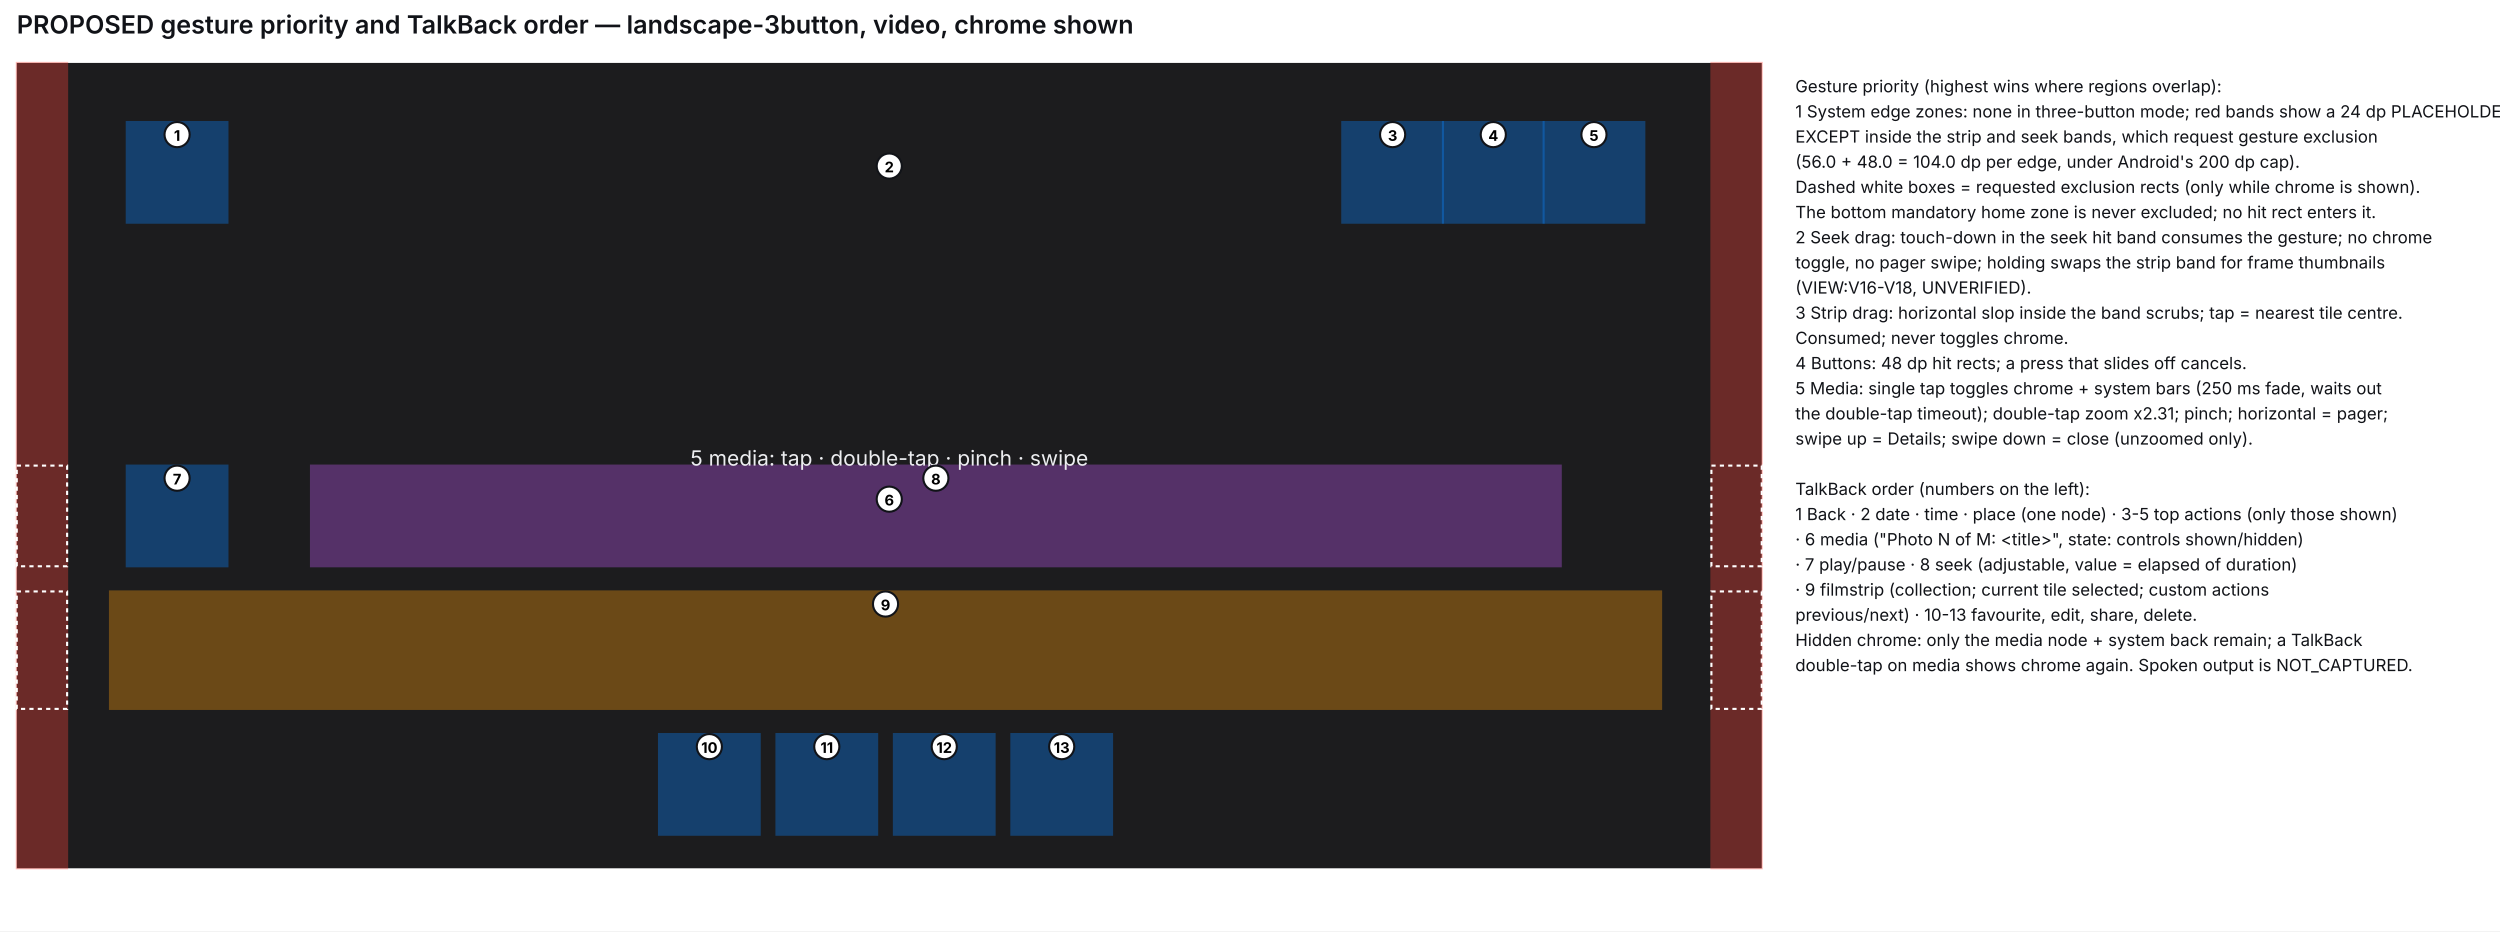
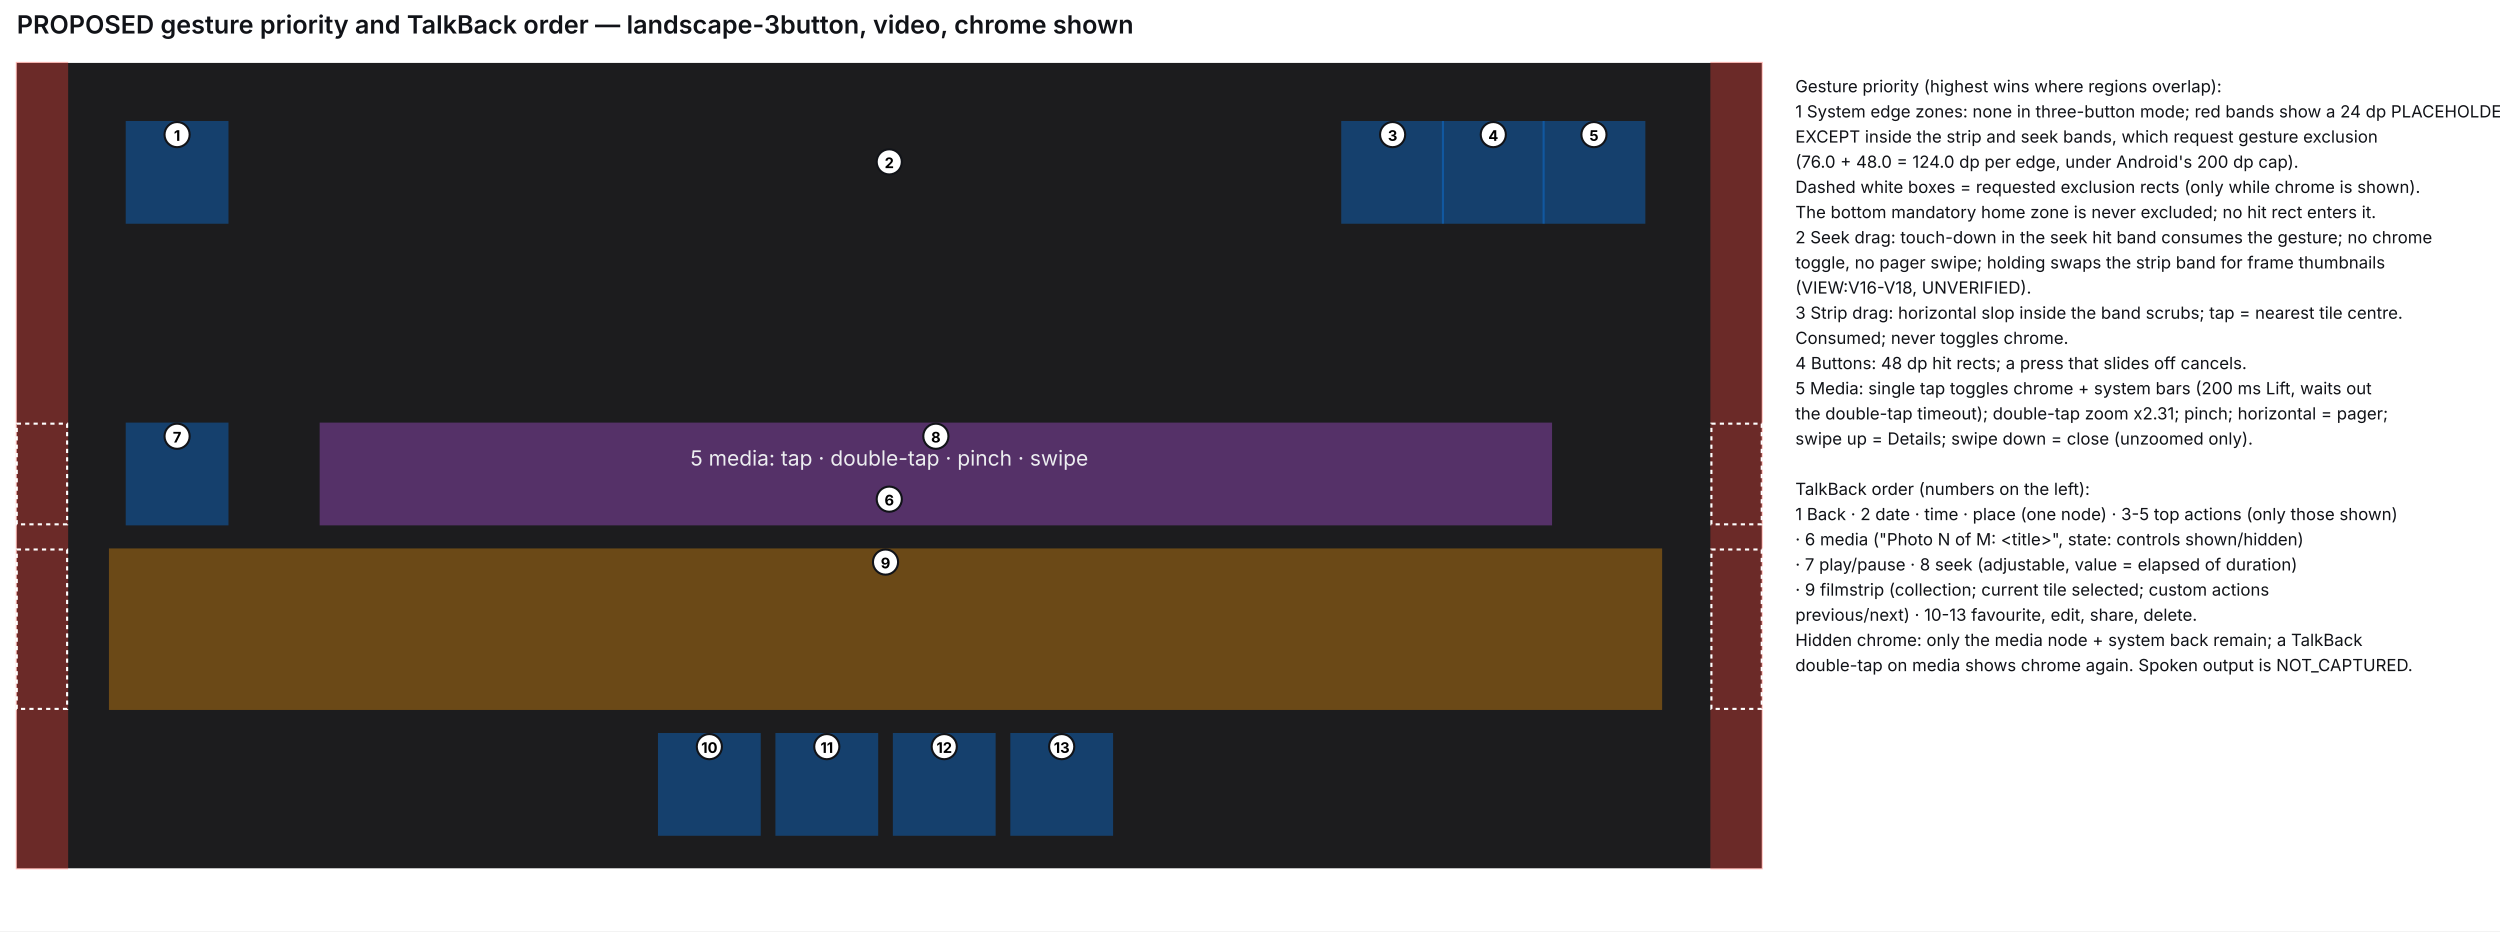
<svg xmlns="http://www.w3.org/2000/svg" viewBox="0 0 1192.0 444.0" font-family="Inter, Arial, sans-serif" font-size="8">
  <rect width="1192.0" height="444.0" fill="#FFFFFF" />
  <text x="8" y="16" font-size="12" font-weight="600" fill="#111318">PROPOSED gesture priority and TalkBack order — landscape-3button, video, chrome shown</text>
  <g transform="translate(8,30)">
    <rect width="832.0" height="384.0" fill="#1C1C1E" />
    <rect x="0.0" y="0.0" width="24.0" height="384.0" fill="#FF453A" opacity="0.35" stroke="#FF453A" />
    <rect x="808.0" y="0.0" width="24.0" height="384.0" fill="#FF453A" opacity="0.35" stroke="#FF453A" />
-     <rect x="140.28" y="192.0" width="595.88" height="48.0" fill="#BF5AF2" opacity="0.35" stroke="#BF5AF2" />
-     <rect x="44.44" y="252.0" width="739.56" height="56.0" fill="#FF9F0A" opacity="0.35" stroke="#FF9F0A" />
+     <rect x="144.92" y="172.0" width="586.6" height="48.0" fill="#BF5AF2" opacity="0.35" stroke="#BF5AF2" />
+     <rect x="44.44" y="232.0" width="739.56" height="76.0" fill="#FF9F0A" opacity="0.35" stroke="#FF9F0A" />
    <rect x="52.44" y="28.18" width="48.0" height="48.0" fill="#0A84FF" opacity="0.35" stroke="#0A84FF" />
    <rect x="632.0" y="28.18" width="48.0" height="48.0" fill="#0A84FF" opacity="0.35" stroke="#0A84FF" />
    <rect x="680.0" y="28.18" width="48.0" height="48.0" fill="#0A84FF" opacity="0.35" stroke="#0A84FF" />
    <rect x="728.0" y="28.18" width="48.0" height="48.0" fill="#0A84FF" opacity="0.35" stroke="#0A84FF" />
-     <rect x="52.44" y="192.0" width="48.0" height="48.0" fill="#0A84FF" opacity="0.35" stroke="#0A84FF" />
+     <rect x="52.44" y="172.0" width="48.0" height="48.0" fill="#0A84FF" opacity="0.35" stroke="#0A84FF" />
    <rect x="306.22" y="320.0" width="48.0" height="48.0" fill="#0A84FF" opacity="0.35" stroke="#0A84FF" />
    <rect x="362.22" y="320.0" width="48.0" height="48.0" fill="#0A84FF" opacity="0.35" stroke="#0A84FF" />
    <rect x="418.22" y="320.0" width="48.0" height="48.0" fill="#0A84FF" opacity="0.35" stroke="#0A84FF" />
    <rect x="474.22" y="320.0" width="48.0" height="48.0" fill="#0A84FF" opacity="0.35" stroke="#0A84FF" />
    <text x="416.0" y="192.0" text-anchor="middle" fill="#ECEDF0" font-size="10">5 media: tap · double-tap · pinch · swipe</text>
-     <rect x="0" y="252.0" width="24" height="56.0" fill="none" stroke="#FFFFFF" stroke-dasharray="2 2" />
-     <rect x="808.0" y="252.0" width="24" height="56.0" fill="none" stroke="#FFFFFF" stroke-dasharray="2 2" />
-     <rect x="0" y="192.0" width="24" height="48.0" fill="none" stroke="#FFFFFF" stroke-dasharray="2 2" />
-     <rect x="808.0" y="192.0" width="24" height="48.0" fill="none" stroke="#FFFFFF" stroke-dasharray="2 2" />
+     <rect x="0" y="232.0" width="24" height="76.0" fill="none" stroke="#FFFFFF" stroke-dasharray="2 2" />
+     <rect x="808.0" y="232.0" width="24" height="76.0" fill="none" stroke="#FFFFFF" stroke-dasharray="2 2" />
+     <rect x="0" y="172.0" width="24" height="48.0" fill="none" stroke="#FFFFFF" stroke-dasharray="2 2" />
+     <rect x="808.0" y="172.0" width="24" height="48.0" fill="none" stroke="#FFFFFF" stroke-dasharray="2 2" />
    <circle cx="76.44" cy="34.18" r="6" fill="#FFFFFF" stroke="#111318" />
    <text x="76.44" y="37.18" text-anchor="middle" font-size="7" font-weight="700">1</text>
-     <circle cx="416.0" cy="49.18" r="6" fill="#FFFFFF" stroke="#111318" />
-     <text x="416.0" y="52.18" text-anchor="middle" font-size="7" font-weight="700">2</text>
+     <circle cx="416.0" cy="47.18" r="6" fill="#FFFFFF" stroke="#111318" />
+     <text x="416.0" y="50.18" text-anchor="middle" font-size="7" font-weight="700">2</text>
    <circle cx="656.0" cy="34.18" r="6" fill="#FFFFFF" stroke="#111318" />
    <text x="656.0" y="37.18" text-anchor="middle" font-size="7" font-weight="700">3</text>
    <circle cx="704.0" cy="34.18" r="6" fill="#FFFFFF" stroke="#111318" />
    <text x="704.0" y="37.18" text-anchor="middle" font-size="7" font-weight="700">4</text>
    <circle cx="752.0" cy="34.18" r="6" fill="#FFFFFF" stroke="#111318" />
    <text x="752.0" y="37.18" text-anchor="middle" font-size="7" font-weight="700">5</text>
    <circle cx="416.0" cy="208.0" r="6" fill="#FFFFFF" stroke="#111318" />
    <text x="416.0" y="211.0" text-anchor="middle" font-size="7" font-weight="700">6</text>
-     <circle cx="76.44" cy="198.0" r="6" fill="#FFFFFF" stroke="#111318" />
-     <text x="76.44" y="201.0" text-anchor="middle" font-size="7" font-weight="700">7</text>
-     <circle cx="438.22" cy="198.0" r="6" fill="#FFFFFF" stroke="#111318" />
-     <text x="438.22" y="201.0" text-anchor="middle" font-size="7" font-weight="700">8</text>
-     <circle cx="414.22" cy="258.0" r="6" fill="#FFFFFF" stroke="#111318" />
-     <text x="414.22" y="261.0" text-anchor="middle" font-size="7" font-weight="700">9</text>
+     <circle cx="76.44" cy="178.0" r="6" fill="#FFFFFF" stroke="#111318" />
+     <text x="76.44" y="181.0" text-anchor="middle" font-size="7" font-weight="700">7</text>
+     <circle cx="438.22" cy="178.0" r="6" fill="#FFFFFF" stroke="#111318" />
+     <text x="438.22" y="181.0" text-anchor="middle" font-size="7" font-weight="700">8</text>
+     <circle cx="414.22" cy="238.0" r="6" fill="#FFFFFF" stroke="#111318" />
+     <text x="414.22" y="241.0" text-anchor="middle" font-size="7" font-weight="700">9</text>
    <circle cx="330.22" cy="326.0" r="6" fill="#FFFFFF" stroke="#111318" />
    <text x="330.22" y="329.0" text-anchor="middle" font-size="7" font-weight="700">10</text>
    <circle cx="386.22" cy="326.0" r="6" fill="#FFFFFF" stroke="#111318" />
    <text x="386.22" y="329.0" text-anchor="middle" font-size="7" font-weight="700">11</text>
    <circle cx="442.22" cy="326.0" r="6" fill="#FFFFFF" stroke="#111318" />
    <text x="442.22" y="329.0" text-anchor="middle" font-size="7" font-weight="700">12</text>
    <circle cx="498.22" cy="326.0" r="6" fill="#FFFFFF" stroke="#111318" />
    <text x="498.22" y="329.0" text-anchor="middle" font-size="7" font-weight="700">13</text>
  </g>
  <text x="856.0" y="44" fill="#111318">Gesture priority (highest wins where regions overlap):</text>
  <text x="856.0" y="56" fill="#111318">1  System edge zones: none in three-button mode; red bands show a 24 dp PLACEHOLDER,</text>
  <text x="856.0" y="68" fill="#111318">   EXCEPT inside the strip and seek bands, which request gesture exclusion</text>
-   <text x="856.0" y="80" fill="#111318">   (56.0 + 48.0 = 104.0 dp per edge, under Android's 200 dp cap).</text>
+   <text x="856.0" y="80" fill="#111318">   (76.0 + 48.0 = 124.0 dp per edge, under Android's 200 dp cap).</text>
  <text x="856.0" y="92" fill="#111318">   Dashed white boxes = requested exclusion rects (only while chrome is shown).</text>
  <text x="856.0" y="104" fill="#111318">   The bottom mandatory home zone is never excluded; no hit rect enters it.</text>
  <text x="856.0" y="116" fill="#111318">2  Seek drag: touch-down in the seek hit band consumes the gesture; no chrome</text>
  <text x="856.0" y="128" fill="#111318">   toggle, no pager swipe; holding swaps the strip band for frame thumbnails</text>
  <text x="856.0" y="140" fill="#111318">   (VIEW:V16-V18, UNVERIFIED).</text>
  <text x="856.0" y="152" fill="#111318">3  Strip drag: horizontal slop inside the band scrubs; tap = nearest tile centre.</text>
  <text x="856.0" y="164" fill="#111318">   Consumed; never toggles chrome.</text>
  <text x="856.0" y="176" fill="#111318">4  Buttons: 48 dp hit rects; a press that slides off cancels.</text>
-   <text x="856.0" y="188" fill="#111318">5  Media: single tap toggles chrome + system bars (250 ms fade, waits out</text>
+   <text x="856.0" y="188" fill="#111318">5  Media: single tap toggles chrome + system bars (200 ms Lift, waits out</text>
  <text x="856.0" y="200" fill="#111318">   the double-tap timeout); double-tap zoom x2.31; pinch; horizontal = pager;</text>
  <text x="856.0" y="212" fill="#111318">   swipe up = Details; swipe down = close (unzoomed only).</text>
  <text x="856.0" y="224" fill="#111318" />
  <text x="856.0" y="236" fill="#111318">TalkBack order (numbers on the left):</text>
  <text x="856.0" y="248" fill="#111318">1 Back · 2 date · time · place (one node) · 3-5 top actions (only those shown)</text>
  <text x="856.0" y="260" fill="#111318">· 6 media ("Photo N of M: &lt;title&gt;", state: controls shown/hidden)</text>
  <text x="856.0" y="272" fill="#111318">· 7 play/pause · 8 seek (adjustable, value = elapsed of duration)</text>
  <text x="856.0" y="284" fill="#111318">· 9 filmstrip (collection; current tile selected; custom actions</text>
  <text x="856.0" y="296" fill="#111318">  previous/next) · 10-13 favourite, edit, share, delete.</text>
  <text x="856.0" y="308" fill="#111318">Hidden chrome: only the media node + system back remain; a TalkBack</text>
  <text x="856.0" y="320" fill="#111318">double-tap on media shows chrome again. Spoken output is NOT_CAPTURED.</text>
</svg>
